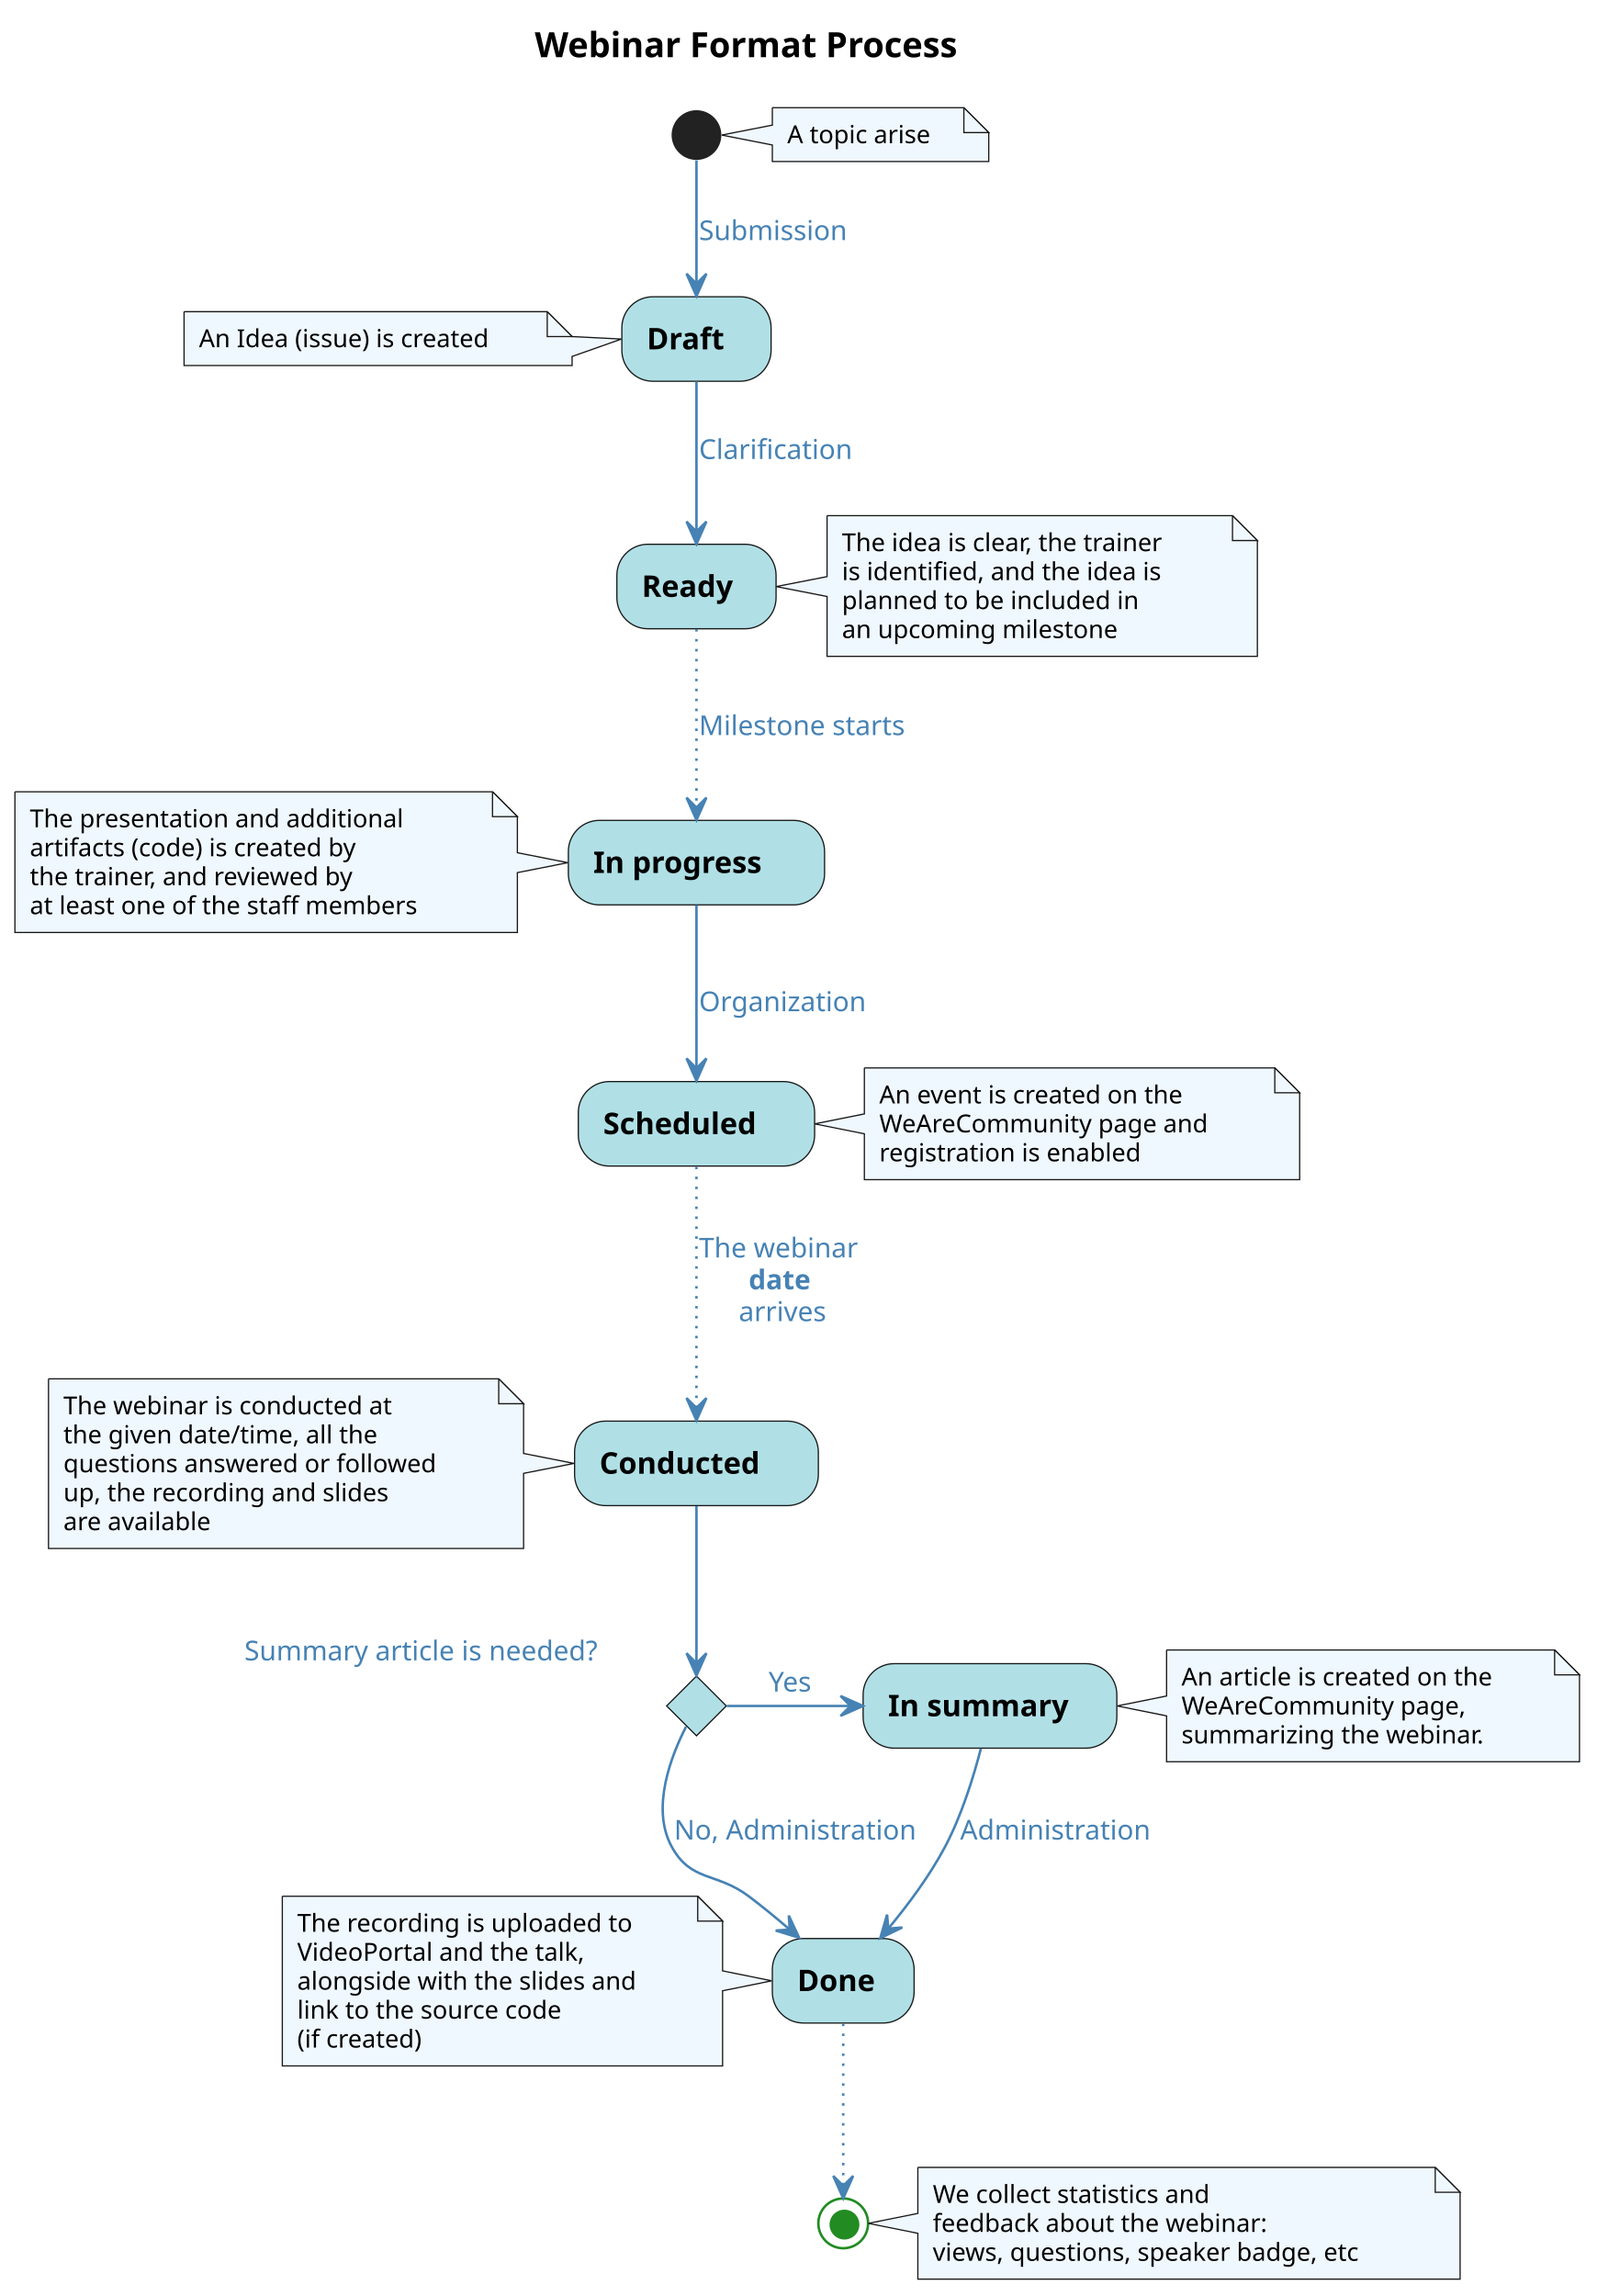
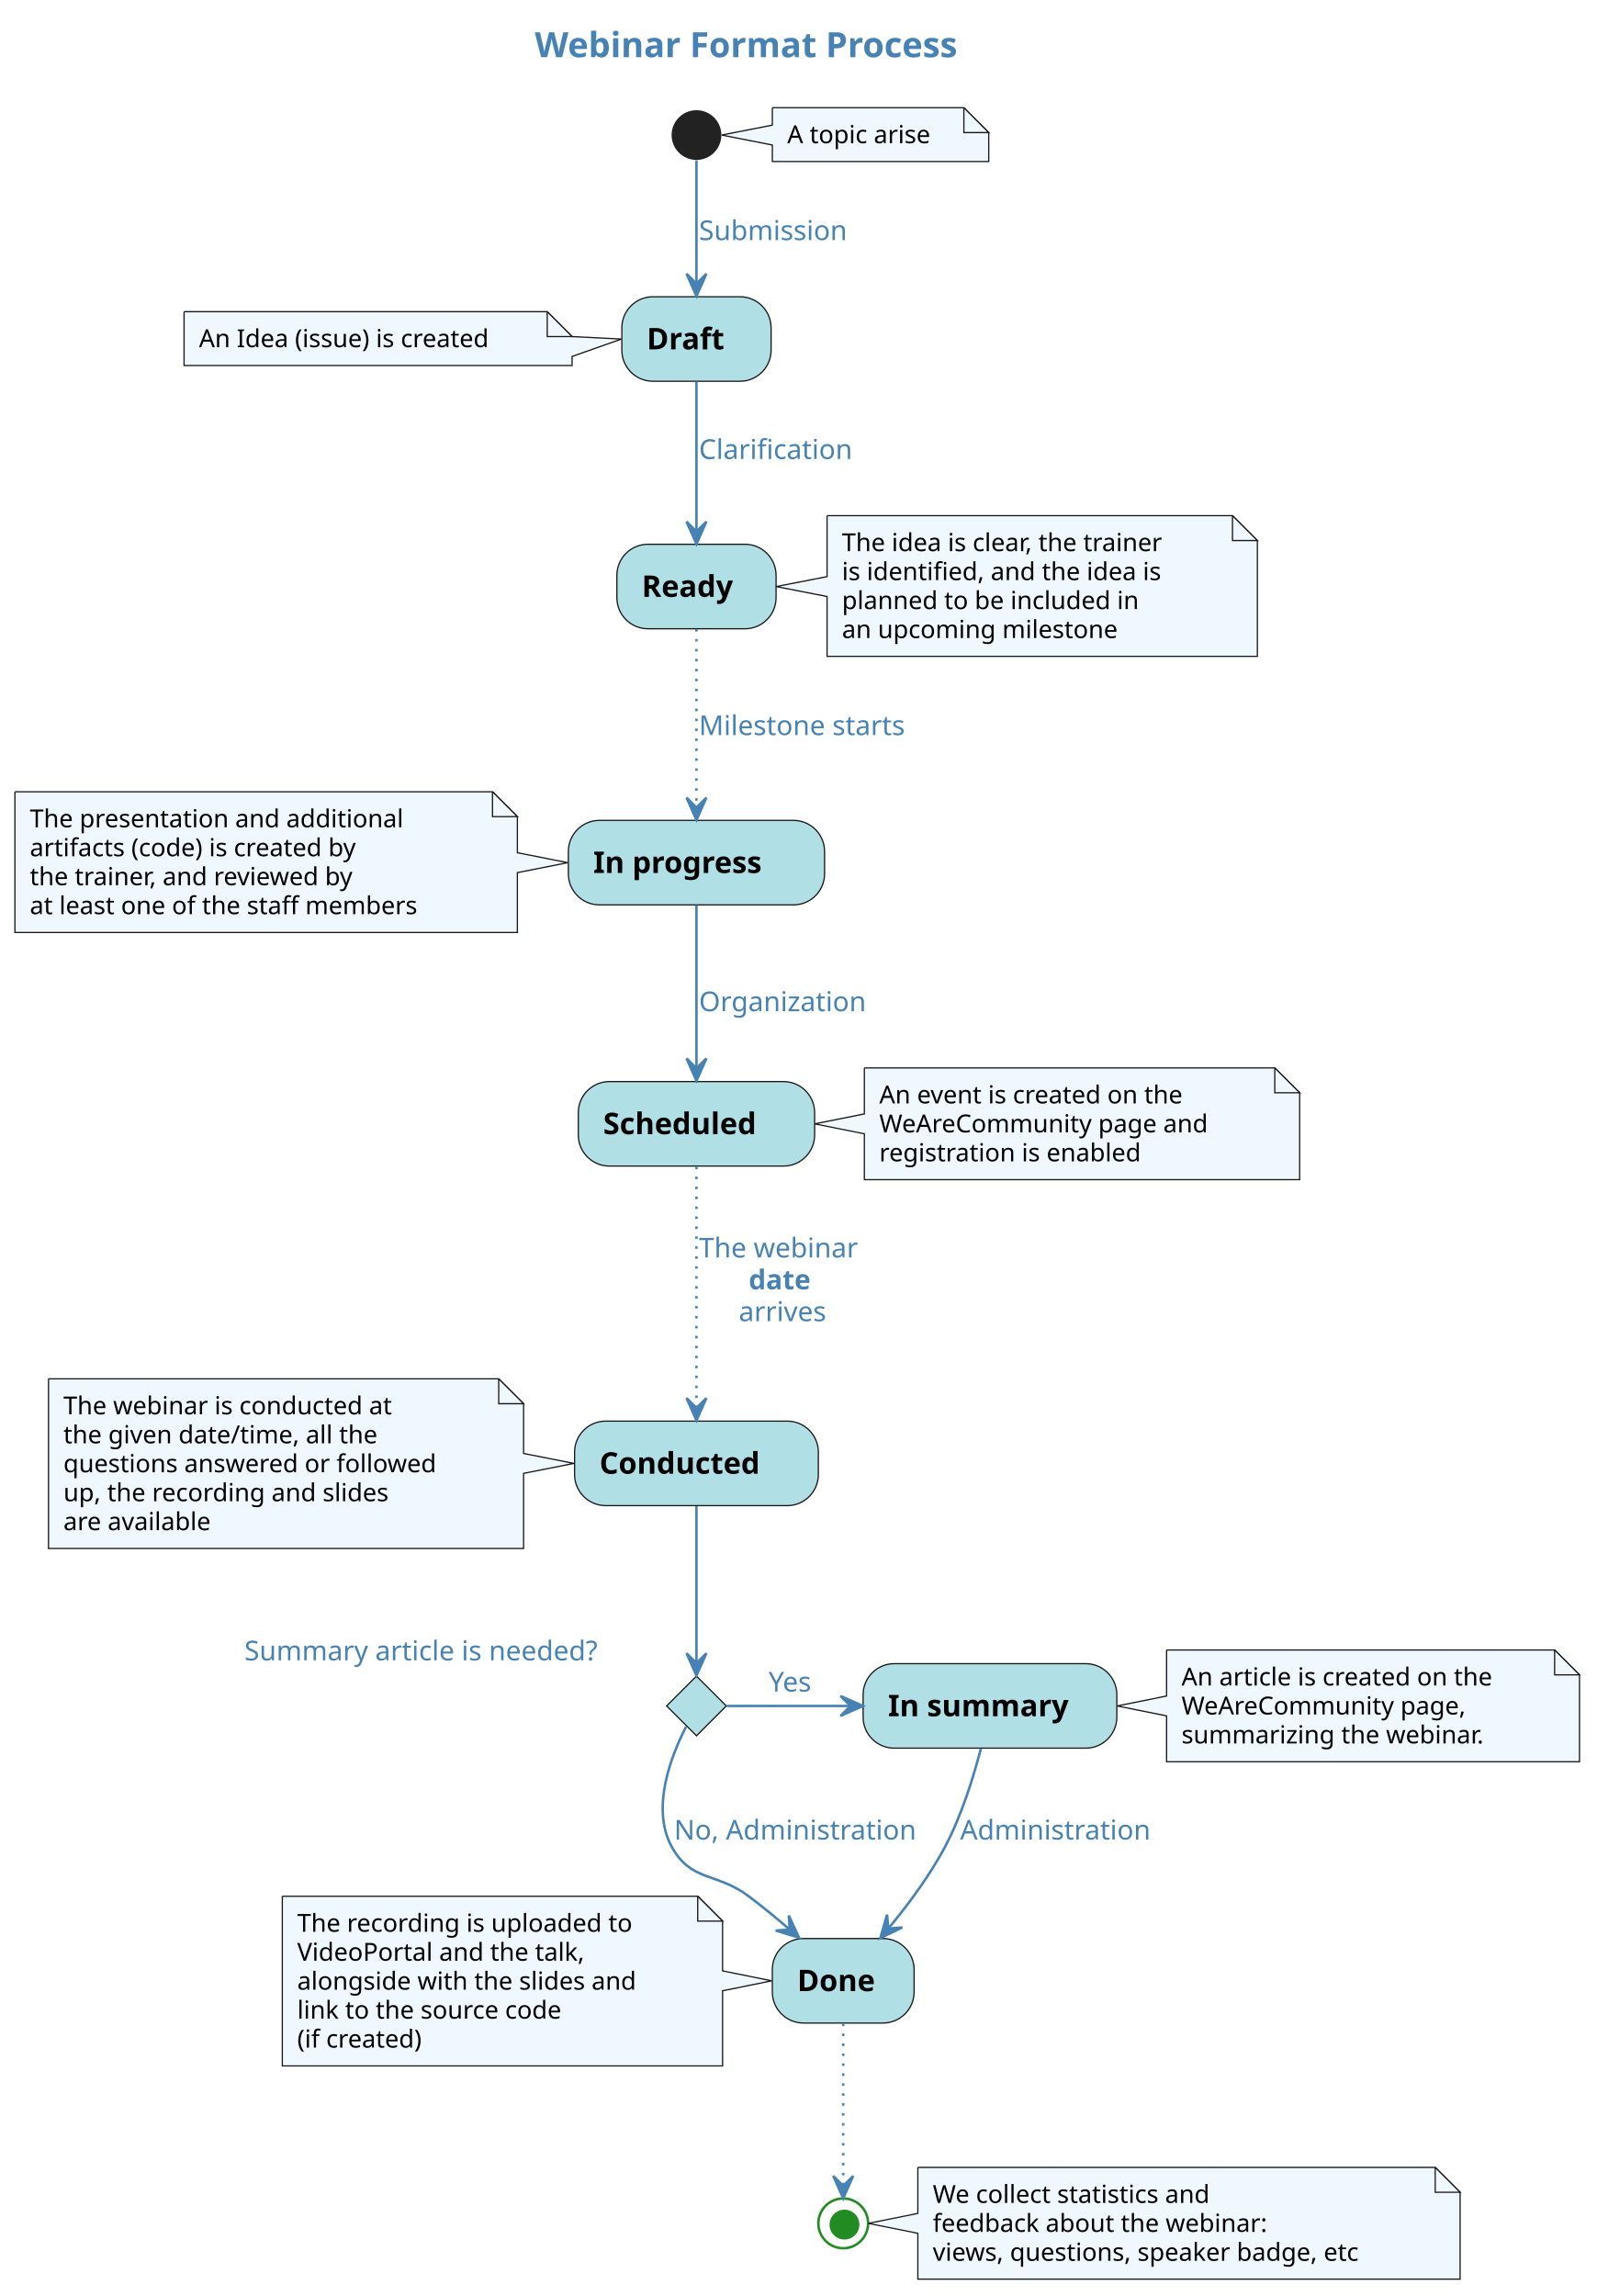
<svg xmlns="http://www.w3.org/2000/svg" contentStyleType="text/css" height="923px" preserveAspectRatio="none" style="width:642px;height:923px;" version="1.1" viewBox="0 0 642 923" width="642px" zoomAndPan="magnify">
  <defs />
  <g>
-     <text fill="#000000" font-family="Ubuntu Light" font-size="14" font-weight="bold" lengthAdjust="spacing" textLength="198" x="215" y="22.995">Webinar Format Process</text>
+     <text fill="#4682B4" font-family="Ubuntu Light" font-size="14" font-weight="bold" lengthAdjust="spacing" textLength="198" x="215" y="22.995">Webinar Format Process</text>
    <g id="elem_GMN2">
      <path d="M310.5,43.297 L310.5,50.297 L290.117,54.297 L310.5,58.297 L310.5,64.938 A0,0 0 0 0 310.5,64.938 L397.5,64.938 A0,0 0 0 0 397.5,64.938 L397.5,53.297 L387.5,43.297 L310.5,43.297 A0,0 0 0 0 310.5,43.297 " fill="#F0F8FF" style="stroke:#181818;stroke-width:0.5;" />
      <path d="M387.5,43.297 L387.5,53.297 L397.5,53.297 L387.5,43.297 " fill="#F0F8FF" style="stroke:#181818;stroke-width:0.5;" />
      <text fill="#000000" font-family="Ubuntu Light" font-size="10" lengthAdjust="spacing" textLength="66" x="316.5" y="57.579">A topic arise</text>
    </g>
    <ellipse cx="280" cy="54.297" fill="#222222" rx="10" ry="10" style="stroke:none;stroke-width:1.0;" />
    <rect fill="#B0E0E6" height="33.969" rx="12.5" ry="12.5" style="stroke:#181818;stroke-width:0.5;" width="60" x="250" y="119.297" />
    <text fill="#000000" font-family="Ubuntu Light" font-size="12" font-weight="bold" lengthAdjust="spacing" textLength="40" x="260" y="140.435">Draft</text>
    <g id="elem_GMN8">
      <path d="M74,125.297 L74,146.938 A0,0 0 0 0 74,146.938 L230,146.938 A0,0 0 0 0 230,146.938 L230,143.297 L249.836,136.297 L230,135.297 L230,135.297 L220,125.297 L74,125.297 A0,0 0 0 0 74,125.297 " fill="#F0F8FF" style="stroke:#181818;stroke-width:0.5;" />
      <path d="M220,125.297 L220,135.297 L230,135.297 L220,125.297 " fill="#F0F8FF" style="stroke:#181818;stroke-width:0.5;" />
      <text fill="#000000" font-family="Ubuntu Light" font-size="10" lengthAdjust="spacing" textLength="135" x="80" y="139.579">An Idea (issue) is created</text>
    </g>
    <rect fill="#B0E0E6" height="33.969" rx="12.5" ry="12.5" style="stroke:#181818;stroke-width:0.5;" width="64" x="248" y="218.797" />
    <text fill="#000000" font-family="Ubuntu Light" font-size="12" font-weight="bold" lengthAdjust="spacing" textLength="44" x="258" y="239.935">Ready</text>
    <g id="elem_GMN13">
      <path d="M332.5,207.297 L332.5,231.797 L312.035,235.797 L332.5,239.797 L332.5,263.859 A0,0 0 0 0 332.5,263.859 L505.5,263.859 A0,0 0 0 0 505.5,263.859 L505.5,217.297 L495.5,207.297 L332.5,207.297 A0,0 0 0 0 332.5,207.297 " fill="#F0F8FF" style="stroke:#181818;stroke-width:0.5;" />
      <path d="M495.5,207.297 L495.5,217.297 L505.5,217.297 L495.5,207.297 " fill="#F0F8FF" style="stroke:#181818;stroke-width:0.5;" />
      <text fill="#000000" font-family="Ubuntu Light" font-size="10" lengthAdjust="spacing" textLength="152" x="338.5" y="221.579">The idea is clear, the trainer</text>
      <text fill="#000000" font-family="Ubuntu Light" font-size="10" lengthAdjust="spacing" textLength="149" x="338.5" y="233.22">is identified, and the idea is</text>
      <text fill="#000000" font-family="Ubuntu Light" font-size="10" lengthAdjust="spacing" textLength="139" x="338.5" y="244.86">planned to be included in</text>
      <text fill="#000000" font-family="Ubuntu Light" font-size="10" lengthAdjust="spacing" textLength="129" x="338.5" y="256.501">an upcoming milestone</text>
    </g>
    <rect fill="#B0E0E6" height="33.969" rx="12.5" ry="12.5" style="stroke:#181818;stroke-width:0.5;" width="103" x="228.5" y="329.797" />
    <text fill="#000000" font-family="Ubuntu Light" font-size="12" font-weight="bold" lengthAdjust="spacing" textLength="83" x="238.5" y="350.935">In progress</text>
    <g id="elem_GMN18">
      <path d="M6,318.297 L6,374.859 A0,0 0 0 0 6,374.859 L208,374.859 A0,0 0 0 0 208,374.859 L208,350.797 L228.271,346.797 L208,342.797 L208,328.297 L198,318.297 L6,318.297 A0,0 0 0 0 6,318.297 " fill="#F0F8FF" style="stroke:#181818;stroke-width:0.5;" />
      <path d="M198,318.297 L198,328.297 L208,328.297 L198,318.297 " fill="#F0F8FF" style="stroke:#181818;stroke-width:0.5;" />
      <text fill="#000000" font-family="Ubuntu Light" font-size="10" lengthAdjust="spacing" textLength="175" x="12" y="332.579">The presentation and additional</text>
      <text fill="#000000" font-family="Ubuntu Light" font-size="10" lengthAdjust="spacing" textLength="154" x="12" y="344.22">artifacts (code) is created by</text>
      <text fill="#000000" font-family="Ubuntu Light" font-size="10" lengthAdjust="spacing" textLength="152" x="12" y="355.86">the trainer, and reviewed by</text>
      <text fill="#000000" font-family="Ubuntu Light" font-size="10" lengthAdjust="spacing" textLength="181" x="12" y="367.501">at least one of the staff members</text>
    </g>
    <rect fill="#B0E0E6" height="33.969" rx="12.5" ry="12.5" style="stroke:#181818;stroke-width:0.5;" width="95" x="232.5" y="434.797" />
    <text fill="#000000" font-family="Ubuntu Light" font-size="12" font-weight="bold" lengthAdjust="spacing" textLength="75" x="242.5" y="455.935">Scheduled</text>
    <g id="elem_GMN23">
      <path d="M347.5,429.297 L347.5,447.797 L327.529,451.797 L347.5,455.797 L347.5,474.219 A0,0 0 0 0 347.5,474.219 L522.5,474.219 A0,0 0 0 0 522.5,474.219 L522.5,439.297 L512.5,429.297 L347.5,429.297 A0,0 0 0 0 347.5,429.297 " fill="#F0F8FF" style="stroke:#181818;stroke-width:0.5;" />
      <path d="M512.5,429.297 L512.5,439.297 L522.5,439.297 L512.5,429.297 " fill="#F0F8FF" style="stroke:#181818;stroke-width:0.5;" />
      <text fill="#000000" font-family="Ubuntu Light" font-size="10" lengthAdjust="spacing" textLength="142" x="353.5" y="443.579">An event is created on the</text>
      <text fill="#000000" font-family="Ubuntu Light" font-size="10" lengthAdjust="spacing" textLength="154" x="353.5" y="455.22">WeAreCommunity page and</text>
      <text fill="#000000" font-family="Ubuntu Light" font-size="10" lengthAdjust="spacing" textLength="121" x="353.5" y="466.86">registration is enabled</text>
    </g>
    <rect fill="#B0E0E6" height="33.969" rx="12.5" ry="12.5" style="stroke:#181818;stroke-width:0.5;" width="98" x="231" y="571.297" />
    <text fill="#000000" font-family="Ubuntu Light" font-size="12" font-weight="bold" lengthAdjust="spacing" textLength="78" x="241" y="592.436">Conducted</text>
    <g id="elem_GMN28">
      <path d="M19.5,554.297 L19.5,622.5 A0,0 0 0 0 19.5,622.5 L210.5,622.5 A0,0 0 0 0 210.5,622.5 L210.5,592.297 L230.741,588.297 L210.5,584.297 L210.5,564.297 L200.5,554.297 L19.5,554.297 A0,0 0 0 0 19.5,554.297 " fill="#F0F8FF" style="stroke:#181818;stroke-width:0.5;" />
      <path d="M200.5,554.297 L200.5,564.297 L210.5,564.297 L200.5,554.297 " fill="#F0F8FF" style="stroke:#181818;stroke-width:0.5;" />
      <text fill="#000000" font-family="Ubuntu Light" font-size="10" lengthAdjust="spacing" textLength="153" x="25.5" y="568.579">The webinar is conducted at</text>
      <text fill="#000000" font-family="Ubuntu Light" font-size="10" lengthAdjust="spacing" textLength="147" x="25.5" y="580.22">the given date/time, all the</text>
      <text fill="#000000" font-family="Ubuntu Light" font-size="10" lengthAdjust="spacing" textLength="170" x="25.5" y="591.86">questions answered or followed</text>
      <text fill="#000000" font-family="Ubuntu Light" font-size="10" lengthAdjust="spacing" textLength="150" x="25.5" y="603.501">up, the recording and slides</text>
      <text fill="#000000" font-family="Ubuntu Light" font-size="10" lengthAdjust="spacing" textLength="71" x="25.5" y="615.142">are available</text>
    </g>
    <g id="elem_#31">
      <polygon fill="#B0E0E6" points="280,673.797,292,685.797,280,697.797,268,685.797,280,673.797" style="stroke:#181818;stroke-width:0.5;" />
    </g>
    <rect fill="#B0E0E6" height="33.969" rx="12.5" ry="12.5" style="stroke:#181818;stroke-width:0.5;" width="102" x="347" y="668.797" />
    <text fill="#000000" font-family="Ubuntu Light" font-size="12" font-weight="bold" lengthAdjust="spacing" textLength="82" x="357" y="689.936">In summary</text>
    <g id="elem_GMN36">
      <path d="M469,663.297 L469,681.797 L449.133,685.797 L469,689.797 L469,708.219 A0,0 0 0 0 469,708.219 L635,708.219 A0,0 0 0 0 635,708.219 L635,673.297 L625,663.297 L469,663.297 A0,0 0 0 0 469,663.297 " fill="#F0F8FF" style="stroke:#181818;stroke-width:0.5;" />
      <path d="M625,663.297 L625,673.297 L635,673.297 L625,663.297 " fill="#F0F8FF" style="stroke:#181818;stroke-width:0.5;" />
      <text fill="#000000" font-family="Ubuntu Light" font-size="10" lengthAdjust="spacing" textLength="145" x="475" y="677.579">An article is created on the</text>
      <text fill="#000000" font-family="Ubuntu Light" font-size="10" lengthAdjust="spacing" textLength="133" x="475" y="689.22">WeAreCommunity page,</text>
      <text fill="#000000" font-family="Ubuntu Light" font-size="10" lengthAdjust="spacing" textLength="141" x="475" y="700.86">summarizing the webinar.</text>
    </g>
    <rect fill="#B0E0E6" height="33.969" rx="12.5" ry="12.5" style="stroke:#181818;stroke-width:0.5;" width="57" x="310.5" y="779.297" />
    <text fill="#000000" font-family="Ubuntu Light" font-size="12" font-weight="bold" lengthAdjust="spacing" textLength="37" x="320.5" y="800.436">Done</text>
    <g id="elem_GMN42">
      <path d="M113.5,762.297 L113.5,830.5 A0,0 0 0 0 113.5,830.5 L290.5,830.5 A0,0 0 0 0 290.5,830.5 L290.5,800.297 L310.244,796.297 L290.5,792.297 L290.5,772.297 L280.5,762.297 L113.5,762.297 A0,0 0 0 0 113.5,762.297 " fill="#F0F8FF" style="stroke:#181818;stroke-width:0.5;" />
      <path d="M280.5,762.297 L280.5,772.297 L290.5,772.297 L280.5,762.297 " fill="#F0F8FF" style="stroke:#181818;stroke-width:0.5;" />
      <text fill="#000000" font-family="Ubuntu Light" font-size="10" lengthAdjust="spacing" textLength="156" x="119.5" y="776.579">The recording is uploaded to</text>
      <text fill="#000000" font-family="Ubuntu Light" font-size="10" lengthAdjust="spacing" textLength="133" x="119.5" y="788.22">VideoPortal and the talk,</text>
      <text fill="#000000" font-family="Ubuntu Light" font-size="10" lengthAdjust="spacing" textLength="156" x="119.5" y="799.86">alongside with the slides and</text>
      <text fill="#000000" font-family="Ubuntu Light" font-size="10" lengthAdjust="spacing" textLength="123" x="119.5" y="811.501">link to the source code</text>
      <text fill="#000000" font-family="Ubuntu Light" font-size="10" lengthAdjust="spacing" textLength="60" x="119.5" y="823.142">(if created)</text>
    </g>
    <ellipse cx="339" cy="893.797" fill="none" rx="10" ry="10" style="stroke:#228B22;stroke-width:1.0;" />
    <ellipse cx="339.5" cy="894.297" fill="#228B22" rx="6" ry="6" style="stroke:none;stroke-width:1.0;" />
    <g id="elem_GMN47">
      <path d="M369,871.297 L369,889.797 L349.045,893.797 L369,897.797 L369,916.219 A0,0 0 0 0 369,916.219 L587,916.219 A0,0 0 0 0 587,916.219 L587,881.297 L577,871.297 L369,871.297 A0,0 0 0 0 369,871.297 " fill="#F0F8FF" style="stroke:#181818;stroke-width:0.5;" />
      <path d="M577,871.297 L577,881.297 L587,881.297 L577,871.297 " fill="#F0F8FF" style="stroke:#181818;stroke-width:0.5;" />
      <text fill="#000000" font-family="Ubuntu Light" font-size="10" lengthAdjust="spacing" textLength="129" x="375" y="885.579">We collect statistics and</text>
      <text fill="#000000" font-family="Ubuntu Light" font-size="10" lengthAdjust="spacing" textLength="156" x="375" y="897.22">feedback about the webinar:</text>
      <text fill="#000000" font-family="Ubuntu Light" font-size="10" lengthAdjust="spacing" textLength="197" x="375" y="908.86">views, questions, speaker badge, etc</text>
    </g>
    <g id="link_start_Draft">
      <path d="M280,64.474 C280,76.421 280,97.676 280,113.793 " fill="none" id="start-to-Draft" style="stroke:#4682B4;stroke-width:1.0;" />
      <polygon fill="#4682B4" points="280,119.042,284,110.042,280,114.042,276,110.042,280,119.042" style="stroke:#4682B4;stroke-width:1.0;" />
      <text fill="#4682B4" font-family="Ubuntu Light" font-size="11" lengthAdjust="spacing" textLength="65" x="281" y="96.507">Submission</text>
    </g>
    <g id="link_Draft_Ready">
      <path d="M280,153.397 C280,169.769 280,195.232 280,213.316 " fill="none" id="Draft-to-Ready" style="stroke:#4682B4;stroke-width:1.0;" />
      <polygon fill="#4682B4" points="280,218.673,284,209.673,280,213.673,276,209.673,280,218.673" style="stroke:#4682B4;stroke-width:1.0;" />
      <text fill="#4682B4" font-family="Ubuntu Light" font-size="11" lengthAdjust="spacing" textLength="66" x="281" y="184.507">Clarification</text>
    </g>
    <g id="link_Ready_In progress">
      <path d="M280,252.88 C280,271.879 280,303.549 280,324.552 " fill="none" id="Ready-to-In progress" style="stroke:#4682B4;stroke-width:1.0;stroke-dasharray:1.0,3.0;" />
      <polygon fill="#4682B4" points="280,329.648,284,320.648,280,324.648,276,320.648,280,329.648" style="stroke:#4682B4;stroke-width:1.0;" />
      <text fill="#4682B4" font-family="Ubuntu Light" font-size="11" lengthAdjust="spacing" textLength="90" x="281" y="295.507">Milestone starts</text>
    </g>
    <g id="link_In progress_Scheduled">
      <path d="M280,363.891 C280,381.475 280,409.732 280,429.226 " fill="none" id="In progress-to-Scheduled" style="stroke:#4682B4;stroke-width:1.0;" />
      <polygon fill="#4682B4" points="280,434.476,284,425.476,280,429.476,276,425.476,280,434.476" style="stroke:#4682B4;stroke-width:1.0;" />
      <text fill="#4682B4" font-family="Ubuntu Light" font-size="11" lengthAdjust="spacing" textLength="72" x="281" y="406.507">Organization</text>
    </g>
    <g id="link_Scheduled_Conducted">
      <path d="M280,469.021 C280,493.257 280,538.941 280,565.888 " fill="none" id="Scheduled-to-Conducted" style="stroke:#4682B4;stroke-width:1.0;stroke-dasharray:1.0,3.0;" />
      <polygon fill="#4682B4" points="280,571.016,284,562.016,280,566.016,276,562.016,280,571.016" style="stroke:#4682B4;stroke-width:1.0;" />
      <text fill="#4682B4" font-family="Ubuntu Light" font-size="11" lengthAdjust="spacing" textLength="71" x="281" y="505.507">The webinar</text>
      <text fill="#4682B4" font-family="Ubuntu Light" font-size="11" font-weight="bold" lengthAdjust="spacing" textLength="31" x="301" y="518.312">date</text>
      <text fill="#4682B4" font-family="Ubuntu Light" font-size="11" lengthAdjust="spacing" textLength="39" x="297" y="531.117">arrives</text>
    </g>
    <g id="link_Conducted_#31">
      <path d="M280,605.497 C280,623.052 280,650.904 280,668.497 " fill="none" id="Conducted-to-#31" style="stroke:#4682B4;stroke-width:1.0;" />
      <polygon fill="#4682B4" points="280,673.605,284,664.605,280,668.605,276,664.605,280,673.605" style="stroke:#4682B4;stroke-width:1.0;" />
      <text fill="#4682B4" font-family="Ubuntu Light" font-size="11" lengthAdjust="spacing" textLength="162" x="98.256" y="667.479">Summary article is needed?</text>
    </g>
    <g id="link_#31_In summary">
      <path d="M292.184,685.797 C304.079,685.797 323.06,685.797 341.683,685.797 " fill="none" id="#31-to-In summary" style="stroke:#4682B4;stroke-width:1.0;" />
      <polygon fill="#4682B4" points="346.92,685.797,337.92,681.797,341.92,685.797,337.92,689.797,346.92,685.797" style="stroke:#4682B4;stroke-width:1.0;" />
      <text fill="#4682B4" font-family="Ubuntu Light" font-size="11" lengthAdjust="spacing" textLength="21" x="309" y="680.007">Yes</text>
    </g>
    <g id="link_In summary_Done">
      <path d="M394.342,702.932 C391.387,714.335 386.624,729.758 380,742.297 C373.819,753.997 365.036,765.764 357.184,775.228 " fill="none" id="In summary-to-Done" style="stroke:#4682B4;stroke-width:1.0;" />
      <polygon fill="#4682B4" points="353.886,779.136,362.747,774.837,357.11,775.314,356.633,769.678,353.886,779.136" style="stroke:#4682B4;stroke-width:1.0;" />
      <text fill="#4682B4" font-family="Ubuntu Light" font-size="11" lengthAdjust="spacing" textLength="81" x="386" y="739.507">Administration</text>
    </g>
    <g id="link_#31_Done">
      <path d="M275.839,694.106 C270.125,705.2 261.474,726.65 270,742.297 C277.845,756.695 287.888,752.452 301,762.297 C306.457,766.394 312.12,771.062 317.357,775.572 " fill="none" id="#31-to-Done" style="stroke:#4682B4;stroke-width:1.0;" />
      <polygon fill="#4682B4" points="321.268,778.978,317.106,770.052,317.497,775.695,311.853,776.086,321.268,778.978" style="stroke:#4682B4;stroke-width:1.0;" />
      <text fill="#4682B4" font-family="Ubuntu Light" font-size="11" lengthAdjust="spacing" textLength="103" x="271" y="739.507">No, Administration</text>
    </g>
    <g id="link_Done_end">
      <path d="M339,813.497 C339,831.665 339,860.864 339,878.304 " fill="none" id="Done-to-end" style="stroke:#4682B4;stroke-width:1.0;stroke-dasharray:1.0,3.0;" />
      <polygon fill="#4682B4" points="339,883.735,343,874.735,339,878.735,335,874.735,339,883.735" style="stroke:#4682B4;stroke-width:1.0;" />
    </g>
  </g>
</svg>
